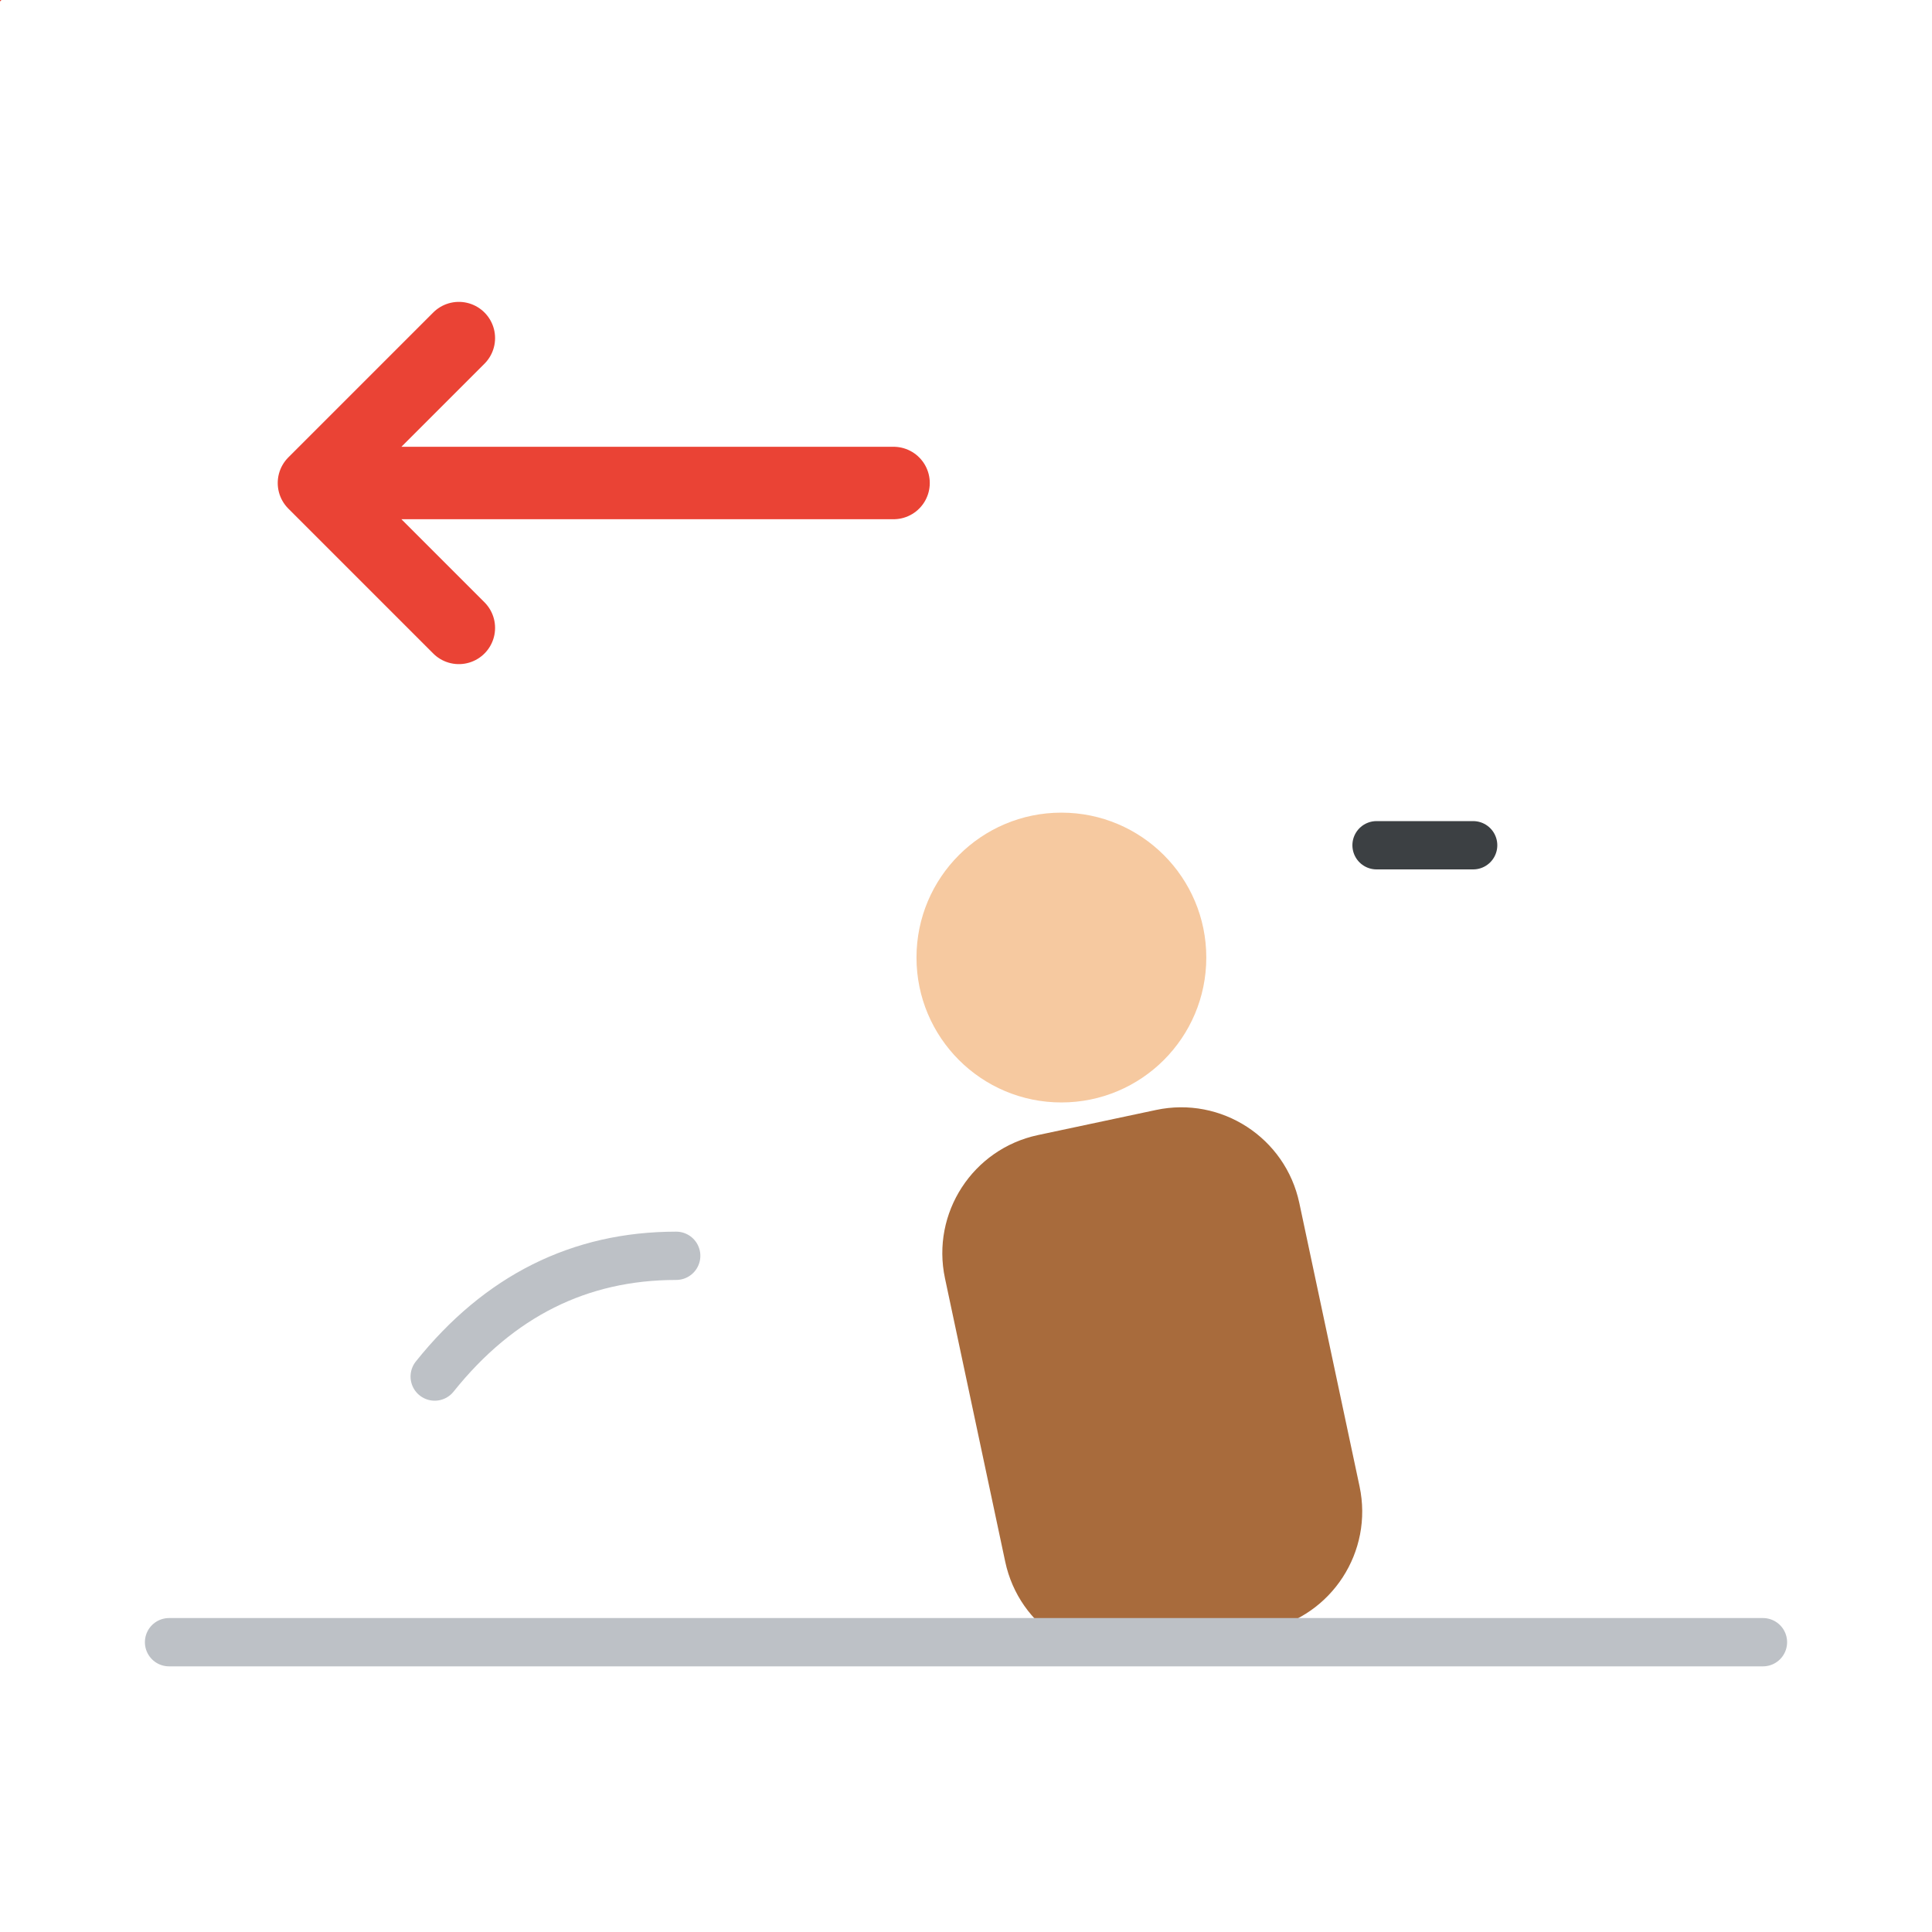
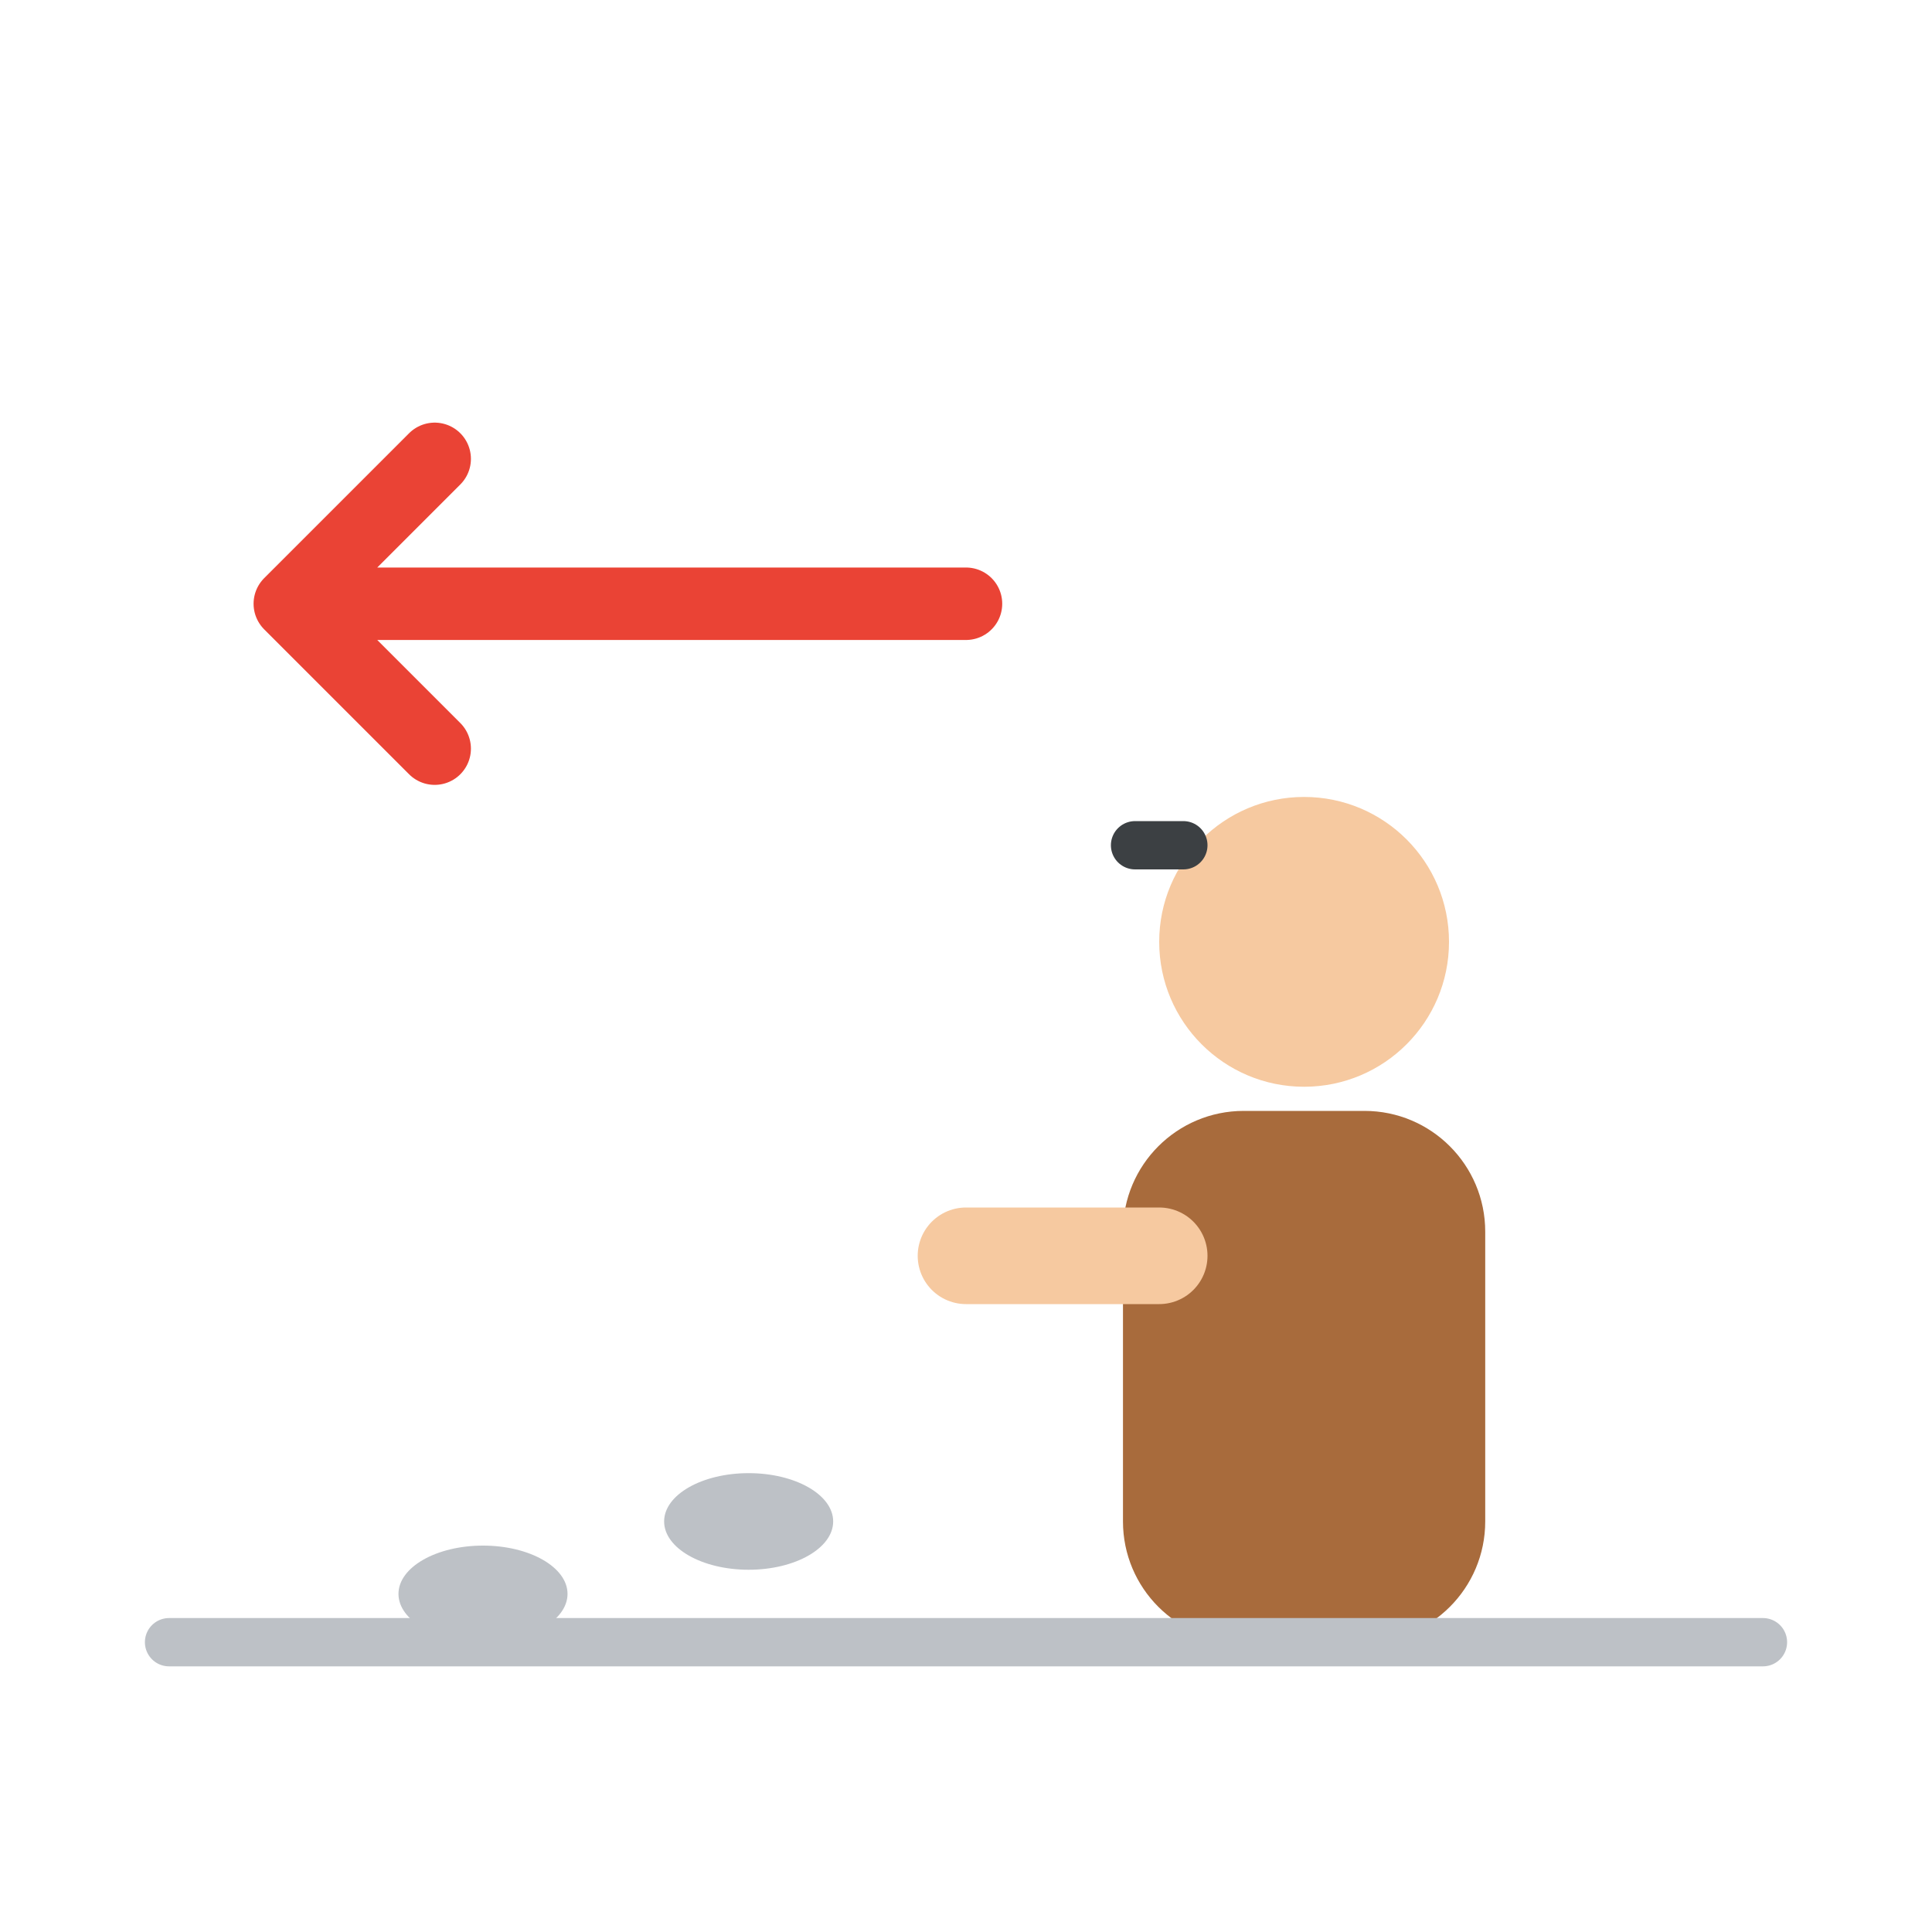
<svg xmlns="http://www.w3.org/2000/svg" viewBox="0 0 160 160">
-   <circle cx="87.9" cy="79.3" r="12" fill="#F6C9A0" />
-   <rect x="85" y="92" width="30" height="44" rx="10" transform="rotate(-12 100 136)" fill="#A86B3C" />
-   <path d="M114 70h8" fill="none" stroke-width="4" stroke-linecap="round" stroke-linejoin="round" stroke="#3C4043" />
-   <path d="M74 40H26m12-12-12 12 12 12" fill="none" stroke-width="6" stroke-linecap="round" stroke-linejoin="round" stroke="#EA4335" />
-   <path d="M56 104q-12 0-20 10" fill="none" stroke-width="4" stroke-linecap="round" stroke-linejoin="round" stroke="#BDC1C6" />
-   <circle cx="0" cy="0" r="0.1" fill="#EA4335" />
+   <circle cx="108" cy="78" r="12" fill="#F6C9A0" />
+   <rect x="93" y="92" width="30" height="44" rx="10" fill="#A86B3C" />
+   <path d="M98 70h-4" fill="none" stroke-width="4" stroke-linecap="round" stroke-linejoin="round" stroke="#3C4043" />
+   <path d="M80 50H24m12-12-12 12 12 12" fill="none" stroke-width="6" stroke-linecap="round" stroke-linejoin="round" stroke="#EA4335" />
+   <path d="M55 126a7 4 0 1 0 14 0a7 4 0 1 0 -14 0zM33 132a7 4 0 1 0 14 0a7 4 0 1 0 -14 0z" fill="#BDC1C6" />
+   <path d="M96 104h-16" fill="none" stroke-width="8" stroke-linecap="round" stroke-linejoin="round" stroke="#F6C9A0" />
  <path d="M14 136h132" fill="none" stroke-width="4" stroke-linecap="round" stroke-linejoin="round" stroke="#BDC1C6" />
</svg>
